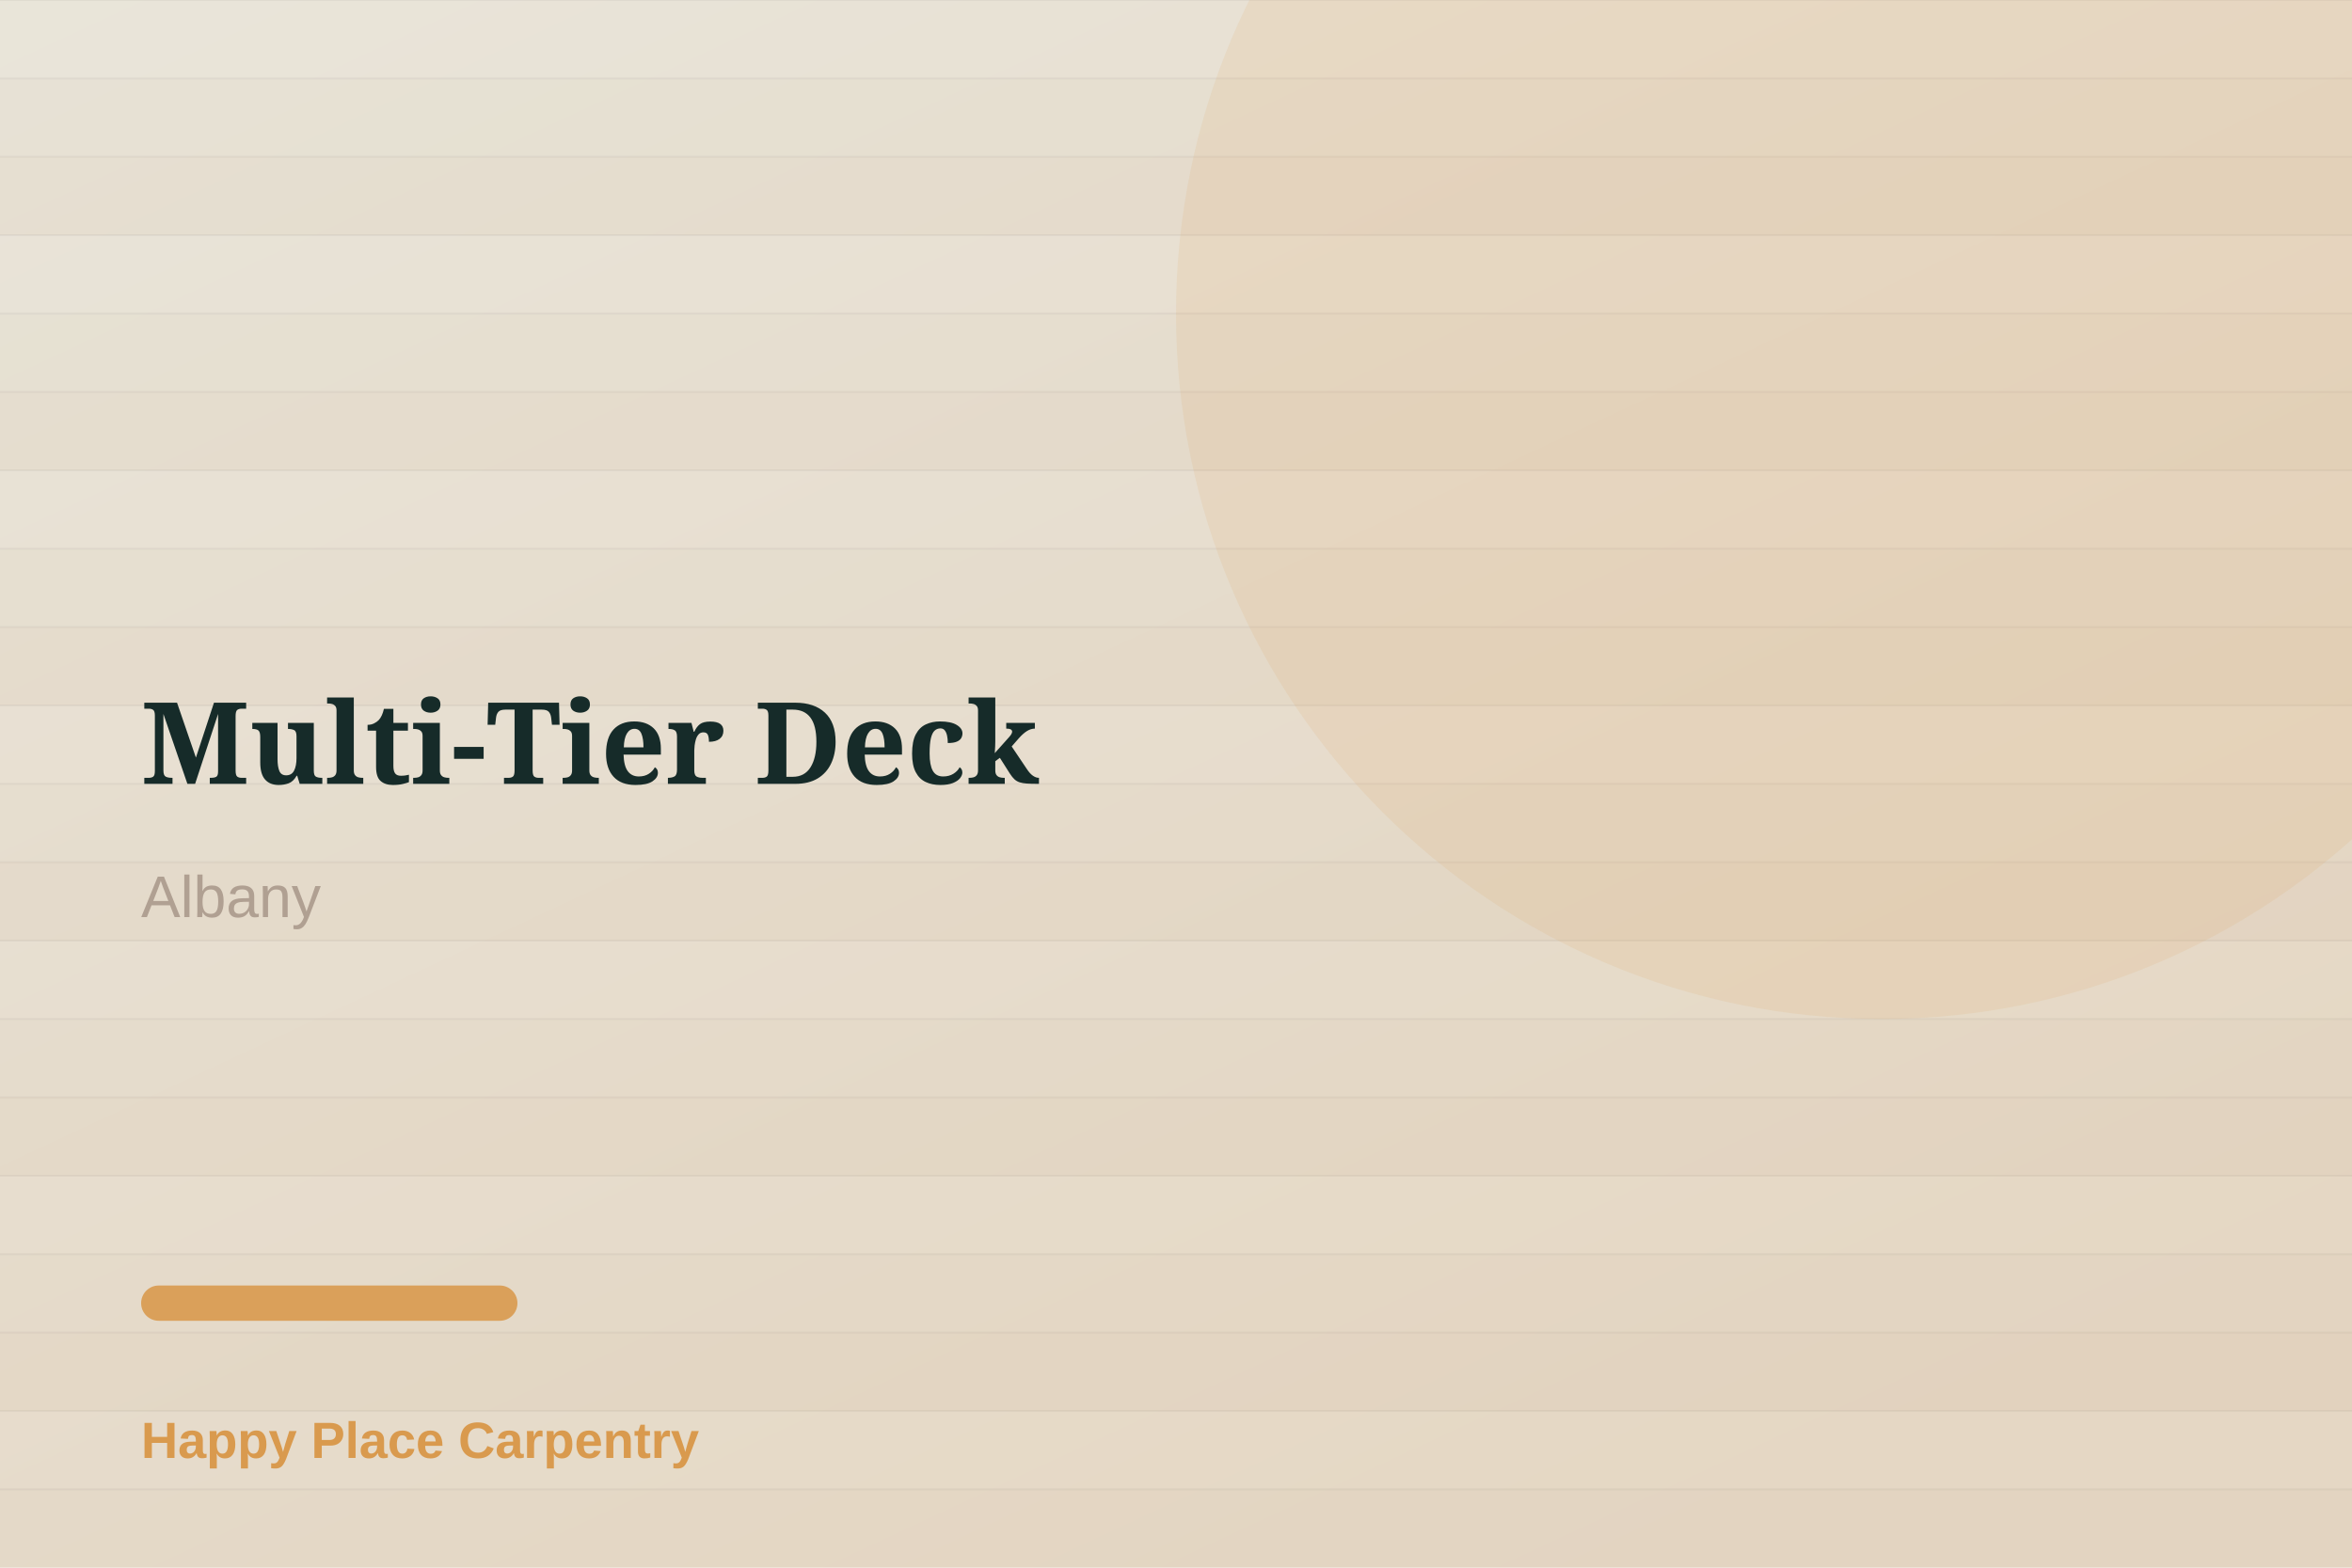
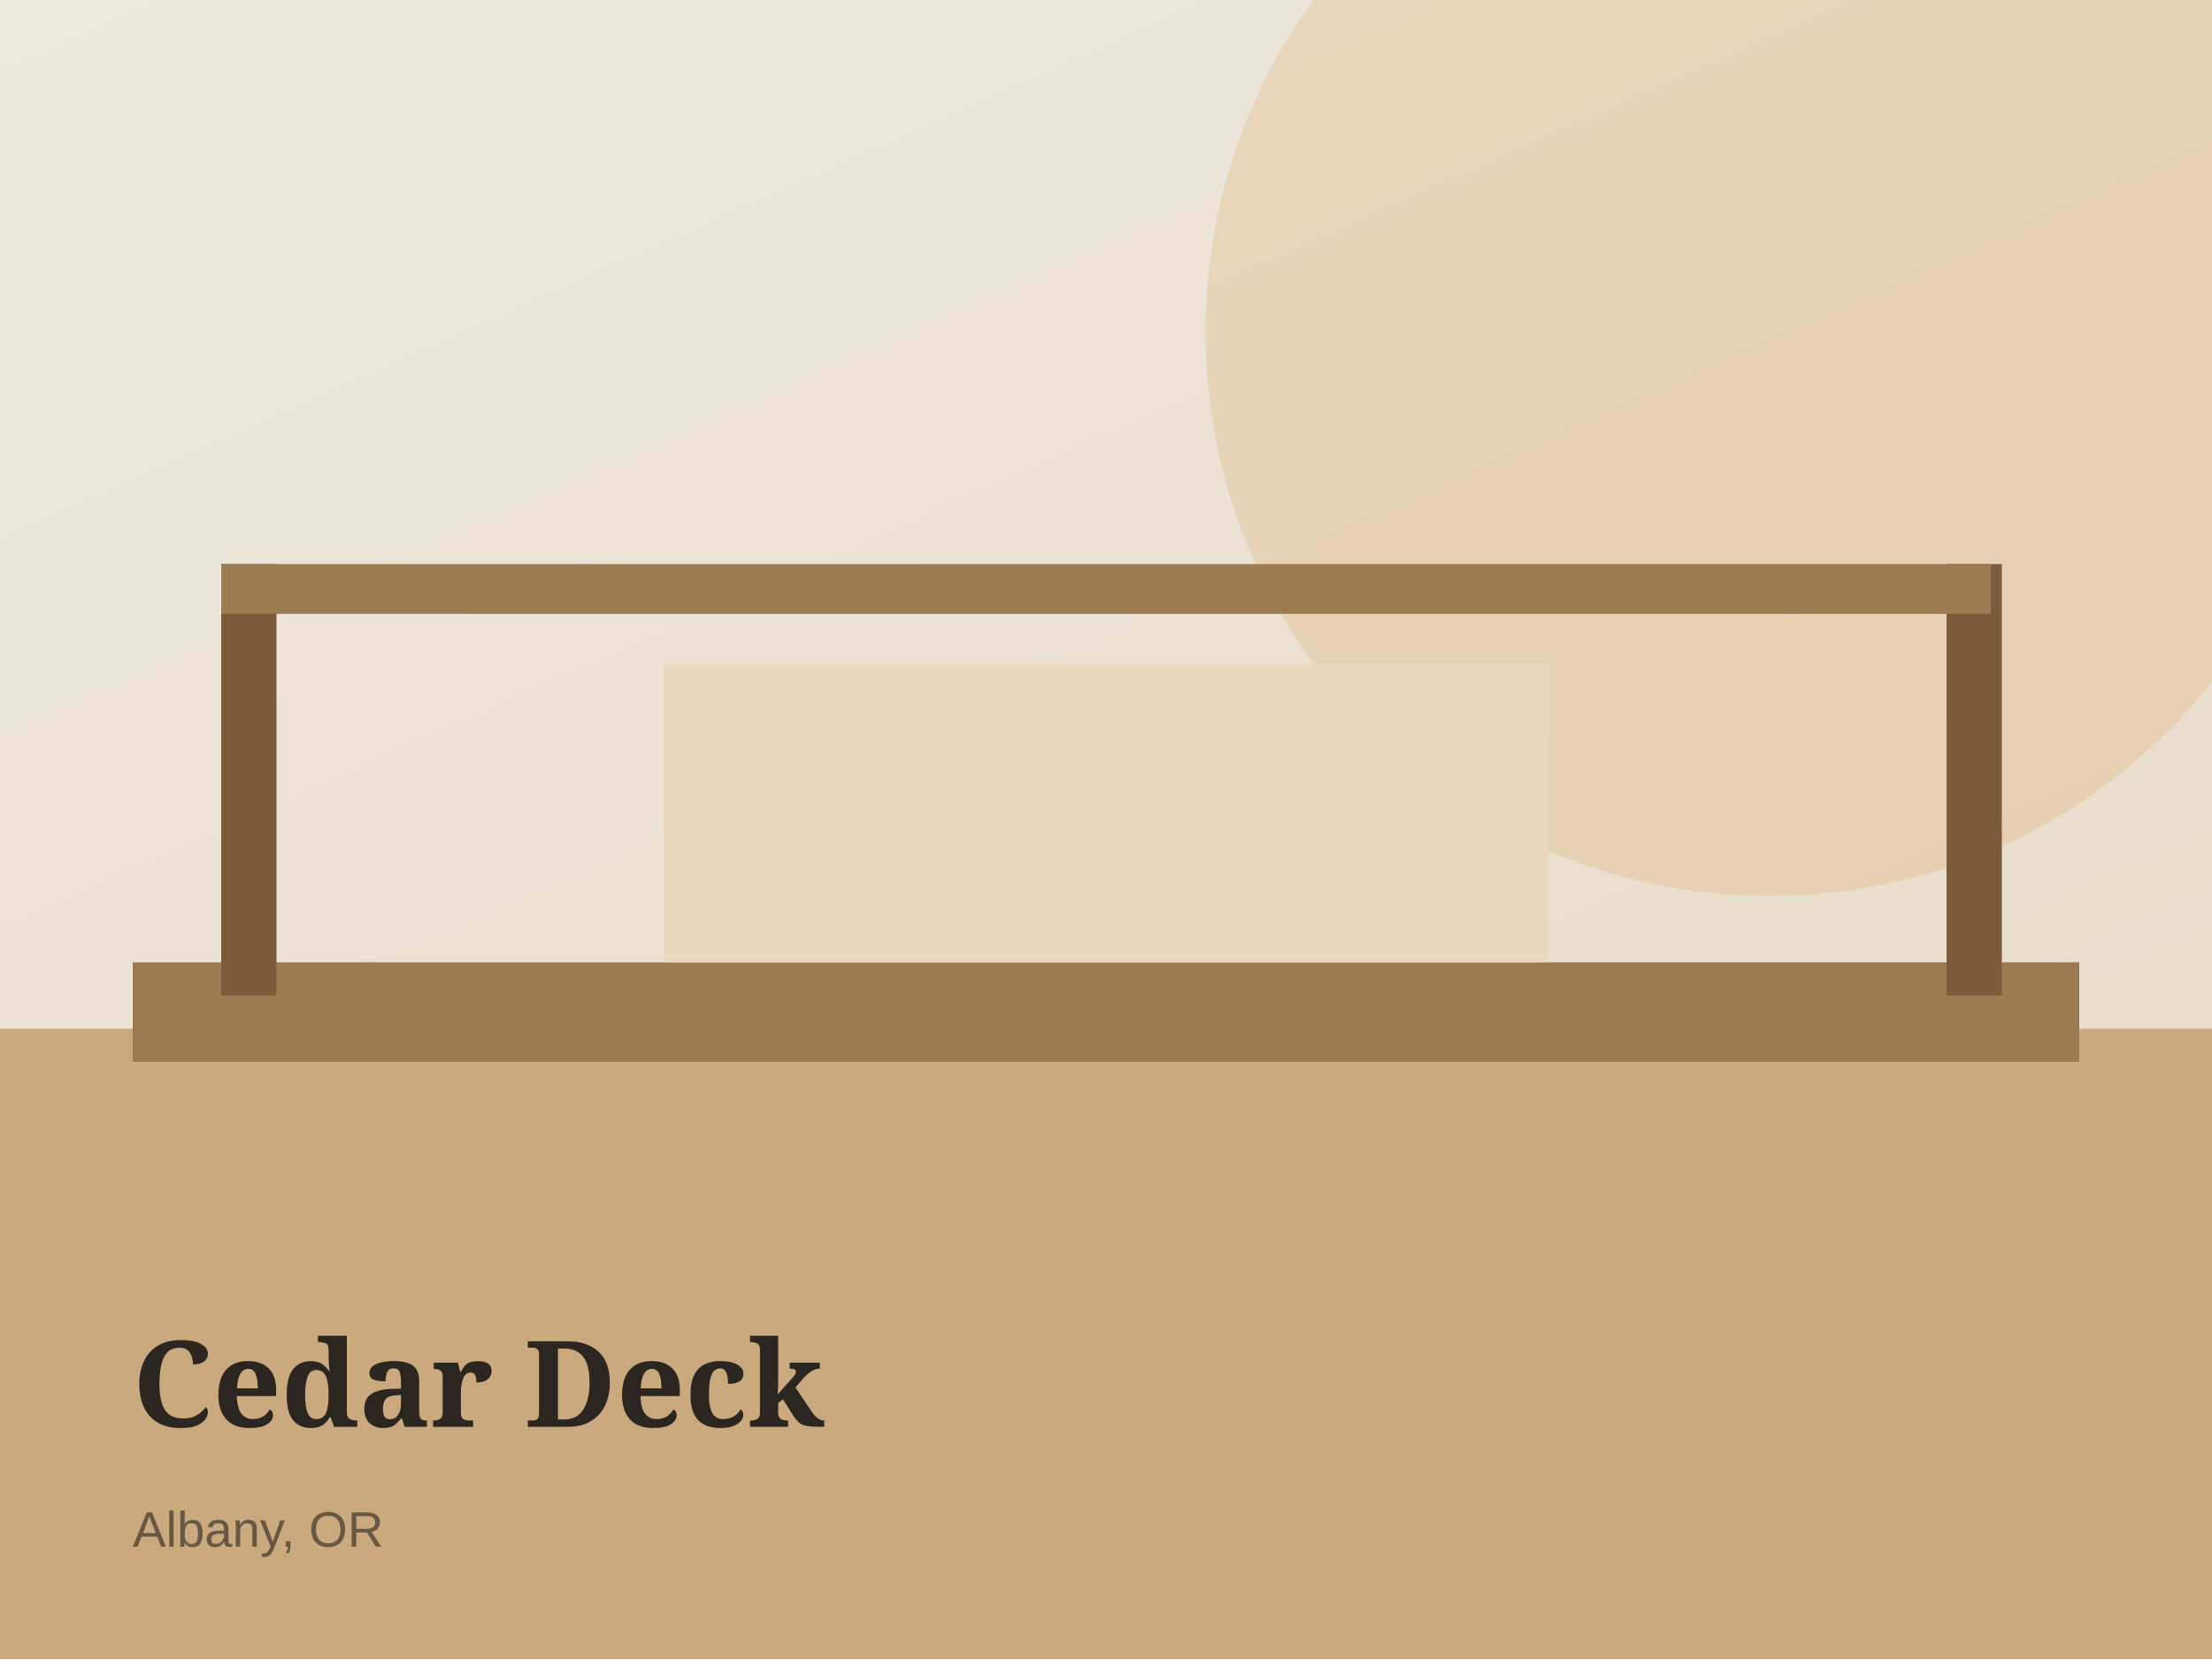
- <svg xmlns="http://www.w3.org/2000/svg" width="1200" height="800" viewBox="0 0 1200 800" role="img" aria-label="Multi-Tier Deck">
+ <svg xmlns="http://www.w3.org/2000/svg" width="1200" height="900" viewBox="0 0 1200 900" role="img" aria-label="Cedar Deck">
  <defs>
-     <linearGradient id="g" x1="0" y1="0" x2="0.7" y2="1">
+     <linearGradient id="g" x1="0" y1="0" x2="0.6" y2="1">
      <stop offset="0" stop-color="#EDEAE0" />
      <stop offset="1" stop-color="#E9DBC9" />
    </linearGradient>
  </defs>
-   <rect width="1200" height="800" fill="url(#g)" />
-   <rect x="0" y="0" width="1200" height="40" fill="#9c7a52" opacity="0.05" />
-   <line x1="0" y1="0" x2="1200" y2="0" stroke="#000" stroke-opacity="0.04" />
-   <rect x="0" y="40" width="1200" height="40" fill="#9c7a52" opacity="0.07" />
-   <line x1="0" y1="40" x2="1200" y2="40" stroke="#000" stroke-opacity="0.04" />
-   <rect x="0" y="80" width="1200" height="40" fill="#9c7a52" opacity="0.09" />
-   <line x1="0" y1="80" x2="1200" y2="80" stroke="#000" stroke-opacity="0.04" />
-   <rect x="0" y="120" width="1200" height="40" fill="#9c7a52" opacity="0.05" />
-   <line x1="0" y1="120" x2="1200" y2="120" stroke="#000" stroke-opacity="0.04" />
-   <rect x="0" y="160" width="1200" height="40" fill="#9c7a52" opacity="0.07" />
-   <line x1="0" y1="160" x2="1200" y2="160" stroke="#000" stroke-opacity="0.04" />
-   <rect x="0" y="200" width="1200" height="40" fill="#9c7a52" opacity="0.09" />
-   <line x1="0" y1="200" x2="1200" y2="200" stroke="#000" stroke-opacity="0.04" />
-   <rect x="0" y="240" width="1200" height="40" fill="#9c7a52" opacity="0.05" />
-   <line x1="0" y1="240" x2="1200" y2="240" stroke="#000" stroke-opacity="0.04" />
-   <rect x="0" y="280" width="1200" height="40" fill="#9c7a52" opacity="0.07" />
-   <line x1="0" y1="280" x2="1200" y2="280" stroke="#000" stroke-opacity="0.04" />
-   <rect x="0" y="320" width="1200" height="40" fill="#9c7a52" opacity="0.09" />
-   <line x1="0" y1="320" x2="1200" y2="320" stroke="#000" stroke-opacity="0.04" />
-   <rect x="0" y="360" width="1200" height="40" fill="#9c7a52" opacity="0.05" />
-   <line x1="0" y1="360" x2="1200" y2="360" stroke="#000" stroke-opacity="0.04" />
-   <rect x="0" y="400" width="1200" height="40" fill="#9c7a52" opacity="0.07" />
-   <line x1="0" y1="400" x2="1200" y2="400" stroke="#000" stroke-opacity="0.04" />
-   <rect x="0" y="440" width="1200" height="40" fill="#9c7a52" opacity="0.09" />
-   <line x1="0" y1="440" x2="1200" y2="440" stroke="#000" stroke-opacity="0.04" />
-   <rect x="0" y="480" width="1200" height="40" fill="#9c7a52" opacity="0.05" />
-   <line x1="0" y1="480" x2="1200" y2="480" stroke="#000" stroke-opacity="0.04" />
-   <rect x="0" y="520" width="1200" height="40" fill="#9c7a52" opacity="0.07" />
-   <line x1="0" y1="520" x2="1200" y2="520" stroke="#000" stroke-opacity="0.04" />
-   <rect x="0" y="560" width="1200" height="40" fill="#9c7a52" opacity="0.09" />
-   <line x1="0" y1="560" x2="1200" y2="560" stroke="#000" stroke-opacity="0.04" />
-   <rect x="0" y="600" width="1200" height="40" fill="#9c7a52" opacity="0.05" />
-   <line x1="0" y1="600" x2="1200" y2="600" stroke="#000" stroke-opacity="0.04" />
-   <rect x="0" y="640" width="1200" height="40" fill="#9c7a52" opacity="0.07" />
-   <line x1="0" y1="640" x2="1200" y2="640" stroke="#000" stroke-opacity="0.04" />
-   <rect x="0" y="680" width="1200" height="40" fill="#9c7a52" opacity="0.09" />
-   <line x1="0" y1="680" x2="1200" y2="680" stroke="#000" stroke-opacity="0.04" />
-   <rect x="0" y="720" width="1200" height="40" fill="#9c7a52" opacity="0.05" />
-   <line x1="0" y1="720" x2="1200" y2="720" stroke="#000" stroke-opacity="0.04" />
-   <rect x="0" y="760" width="1200" height="40" fill="#9c7a52" opacity="0.07" />
-   <line x1="0" y1="760" x2="1200" y2="760" stroke="#000" stroke-opacity="0.04" />
-   <circle cx="960" cy="160" r="360" fill="#d99a4e" opacity="0.12" />
-   <rect x="72" y="656" width="192" height="18" rx="9" fill="#d99a4e" opacity="0.9" />
-   <text x="72" y="400" font-family="Georgia, serif" font-size="58" font-weight="700" fill="#162b29">Multi-Tier Deck</text>
-   <text x="72" y="468" font-family="Arial, sans-serif" font-size="30" fill="#B0A092">Albany</text>
-   <text x="72" y="744" font-family="Arial, sans-serif" font-size="26" fill="#d99a4e" font-weight="700">Happy Place Carpentry</text>
+   <rect width="1200" height="900" fill="url(#g)" />
+   <circle cx="960" cy="180" r="306" fill="#d99a4e" opacity="0.22" />
+   <rect x="0" y="558" width="1200" height="342" fill="#caa97e" />
+   <rect x="72" y="522" width="1056" height="54" fill="#9c7a52" />
+   <rect x="120" y="306" width="30" height="234" fill="#7c5a3a" />
+   <rect x="1056" y="306" width="30" height="234" fill="#7c5a3a" />
+   <rect x="120" y="306" width="960" height="27" fill="#9c7a52" />
+   <rect x="360" y="360" width="480" height="162" fill="#e9d8bf" />
+   <text x="72" y="774" font-family="Georgia, serif" font-size="65" font-weight="700" fill="#2b2620">Cedar Deck</text>
+   <text x="72" y="839" font-family="Arial, sans-serif" font-size="27" fill="rgba(43,38,32,0.62)">Albany, OR</text>
</svg>
